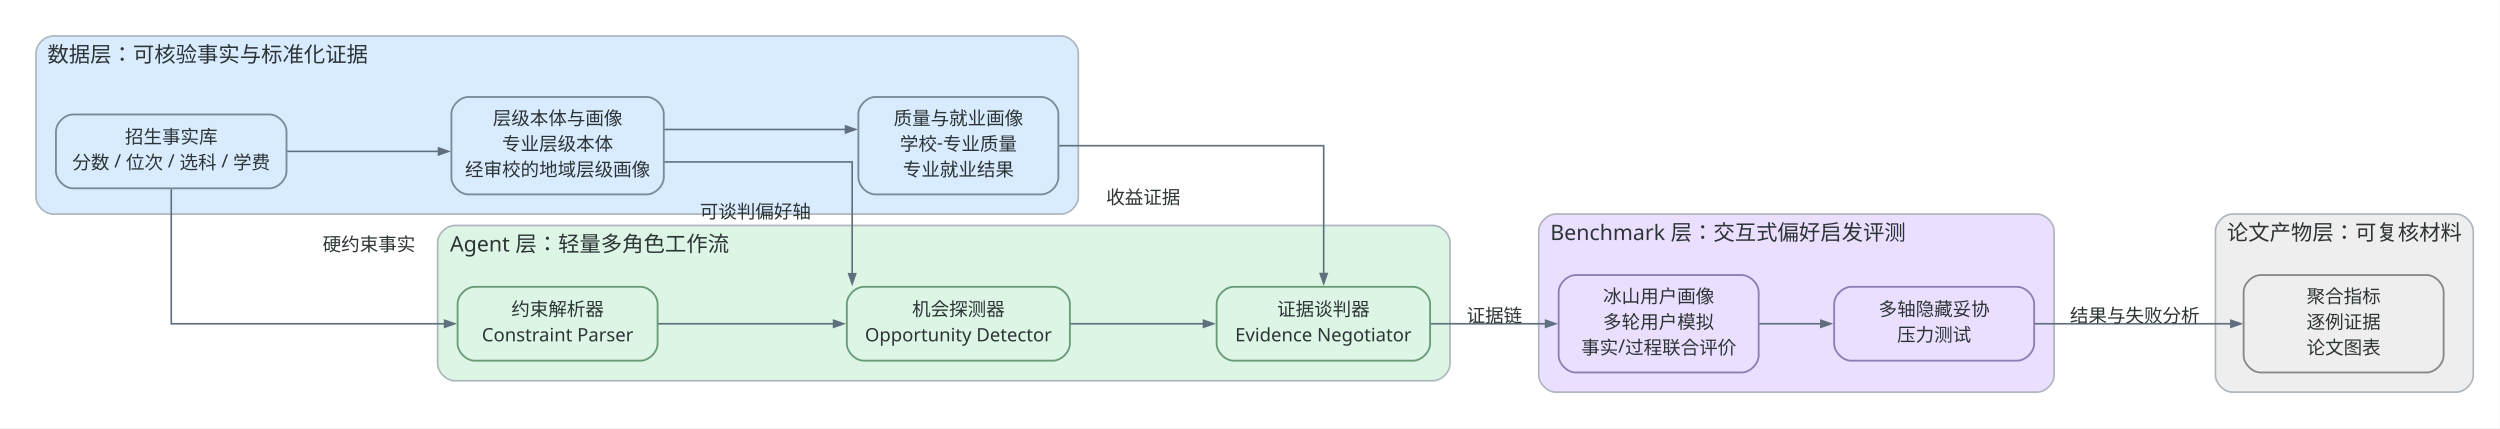
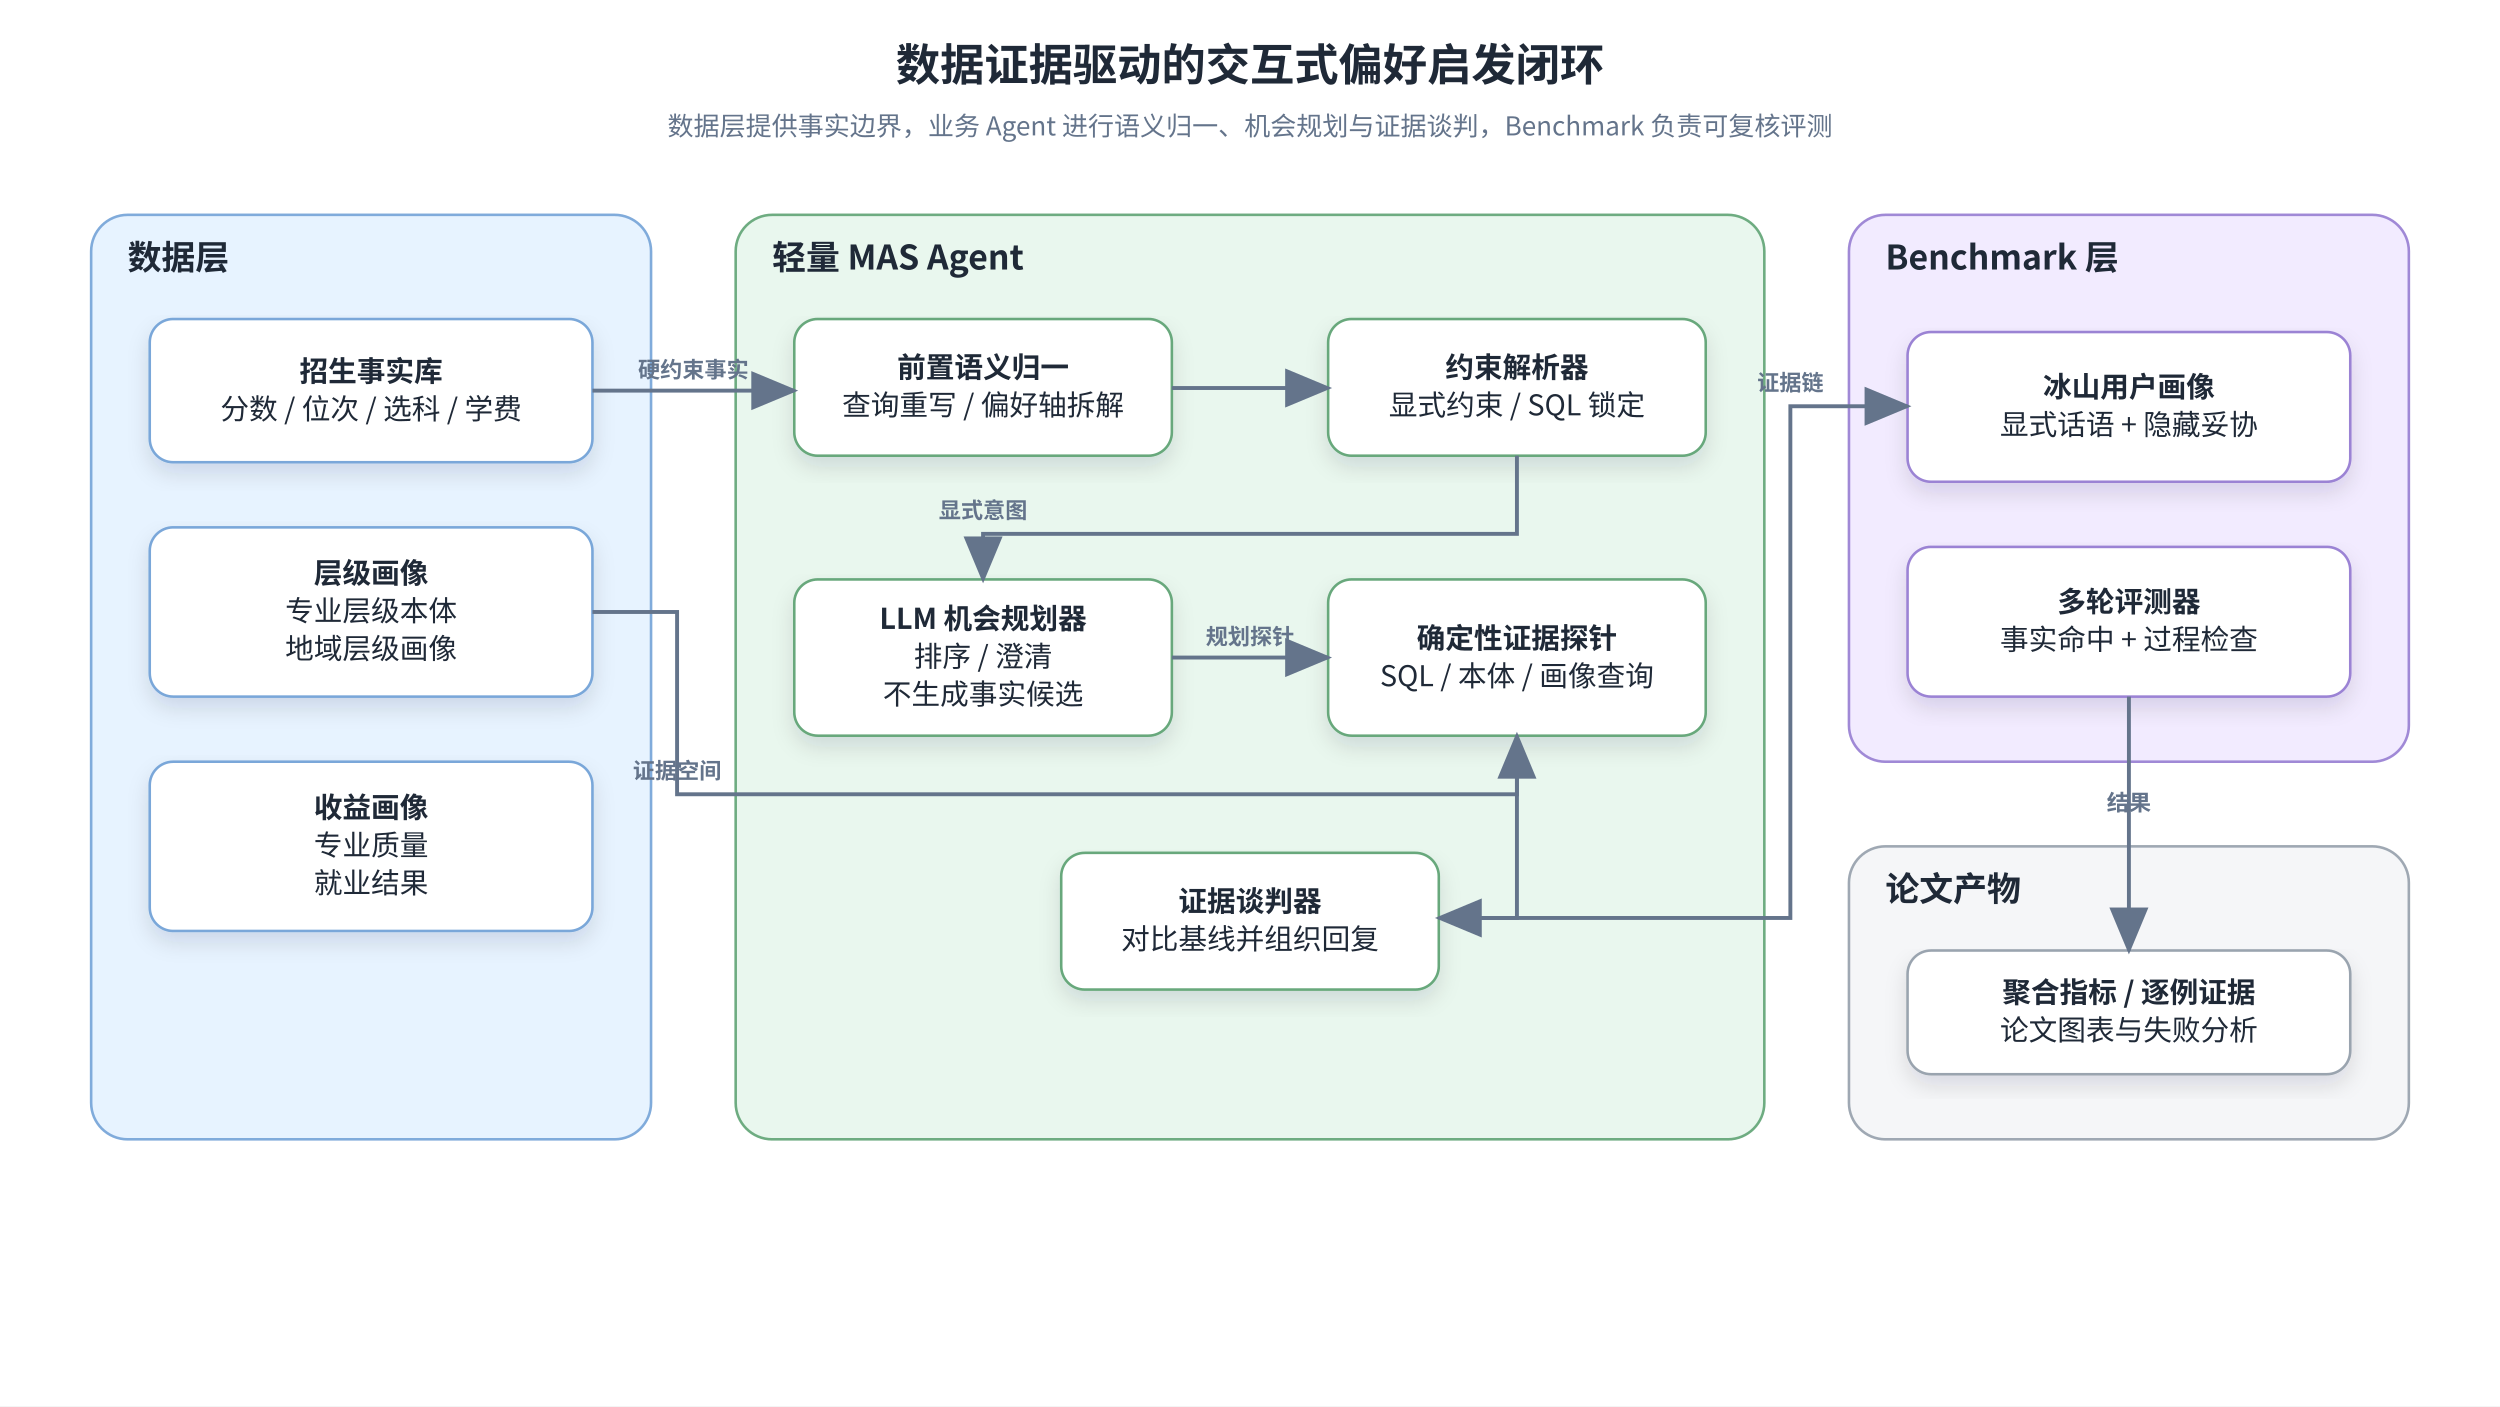
- <svg xmlns="http://www.w3.org/2000/svg" width="1755pt" height="301pt" viewBox="0.00 0.00 1755.00 301.00">
-   <g id="graph0" class="graph" transform="scale(1 1) rotate(0) translate(17.28 283.28)">
-     <polygon fill="white" stroke="none" points="-17.28,17.28 -17.28,-283.28 1737.43,-283.28 1737.43,17.28 -17.28,17.28" />
-     <g id="clust1" class="cluster">
-       <path fill="#d9ecff" stroke="#aeb6be" stroke-width="1.2" d="M20,-133C20,-133 727.7,-133 727.7,-133 733.7,-133 739.7,-139 739.7,-145 739.7,-145 739.7,-246 739.7,-246 739.7,-252 733.7,-258 727.7,-258 727.7,-258 20,-258 20,-258 14,-258 8,-252 8,-246 8,-246 8,-145 8,-145 8,-139 14,-133 20,-133" />
-       <text xml:space="preserve" text-anchor="middle" x="128.5" y="-239.75" font-family="Microsoft YaHei" font-size="15.00" fill="#2d3436">数据层：可核验事实与标准化证据</text>
-     </g>
-     <g id="clust2" class="cluster">
-       <path fill="#dcf5e5" stroke="#aeb6be" stroke-width="1.2" d="M301.95,-16C301.95,-16 988.65,-16 988.65,-16 994.65,-16 1000.65,-22 1000.65,-28 1000.65,-28 1000.65,-113 1000.65,-113 1000.65,-119 994.65,-125 988.65,-125 988.65,-125 301.95,-125 301.95,-125 295.95,-125 289.95,-119 289.95,-113 289.95,-113 289.95,-28 289.95,-28 289.95,-22 295.95,-16 301.95,-16" />
-       <text xml:space="preserve" text-anchor="middle" x="396.57" y="-106.75" font-family="Microsoft YaHei" font-size="15.00" fill="#2d3436">Agent 层：轻量多角色工作流</text>
-     </g>
-     <g id="clust3" class="cluster">
-       <path fill="#eadfff" stroke="#aeb6be" stroke-width="1.2" d="M1074.9,-8C1074.9,-8 1412.7,-8 1412.7,-8 1418.7,-8 1424.7,-14 1424.7,-20 1424.7,-20 1424.7,-121 1424.7,-121 1424.7,-127 1418.7,-133 1412.7,-133 1412.7,-133 1074.9,-133 1074.9,-133 1068.9,-133 1062.9,-127 1062.9,-121 1062.9,-121 1062.9,-20 1062.9,-20 1062.9,-14 1068.9,-8 1074.9,-8" />
-       <text xml:space="preserve" text-anchor="middle" x="1195.77" y="-114.75" font-family="Microsoft YaHei" font-size="15.00" fill="#2d3436">Benchmark 层：交互式偏好启发评测</text>
-     </g>
-     <g id="clust4" class="cluster">
-       <path fill="#eeeeee" stroke="#aeb6be" stroke-width="1.2" d="M1549.95,-8C1549.95,-8 1706.95,-8 1706.95,-8 1712.95,-8 1718.95,-14 1718.95,-20 1718.95,-20 1718.95,-121 1718.95,-121 1718.95,-127 1712.95,-133 1706.95,-133 1706.95,-133 1549.95,-133 1549.95,-133 1543.95,-133 1537.95,-127 1537.95,-121 1537.95,-121 1537.95,-20 1537.95,-20 1537.95,-14 1543.95,-8 1549.95,-8" />
-       <text xml:space="preserve" text-anchor="middle" x="1628.45" y="-114.75" font-family="Microsoft YaHei" font-size="15.00" fill="#2d3436">论文产物层：可复核材料</text>
-     </g>
-     <g id="node1" class="node">
-       <path fill="#d9ecff" stroke="#7a8a99" stroke-width="1.3" d="M171.85,-202.92C171.85,-202.92 34,-202.92 34,-202.92 28,-202.92 22,-196.92 22,-190.92 22,-190.92 22,-163.08 22,-163.08 22,-157.08 28,-151.08 34,-151.08 34,-151.08 171.85,-151.08 171.85,-151.08 177.85,-151.08 183.85,-157.08 183.85,-163.08 183.85,-163.08 183.85,-190.92 183.85,-190.92 183.85,-196.92 177.85,-202.92 171.85,-202.92" />
-       <text xml:space="preserve" text-anchor="middle" x="102.92" y="-182.65" font-family="Microsoft YaHei" font-size="13.00" fill="#2d3436">招生事实库</text>
-       <text xml:space="preserve" text-anchor="middle" x="102.92" y="-164.65" font-family="Microsoft YaHei" font-size="13.00" fill="#2d3436">分数 / 位次 / 选科 / 学费</text>
-     </g>
-     <g id="node2" class="node">
-       <path fill="#d9ecff" stroke="#7a8a99" stroke-width="1.3" d="M436.7,-215.2C436.7,-215.2 311.6,-215.2 311.6,-215.2 305.6,-215.2 299.6,-209.2 299.6,-203.2 299.6,-203.2 299.6,-158.8 299.6,-158.8 299.6,-152.8 305.6,-146.8 311.6,-146.8 311.6,-146.8 436.7,-146.8 436.7,-146.8 442.7,-146.8 448.7,-152.8 448.7,-158.8 448.7,-158.8 448.7,-203.2 448.7,-203.2 448.7,-209.2 442.7,-215.2 436.7,-215.2" />
-       <text xml:space="preserve" text-anchor="middle" x="374.15" y="-195.65" font-family="Microsoft YaHei" font-size="13.00" fill="#2d3436">层级本体与画像</text>
-       <text xml:space="preserve" text-anchor="middle" x="374.15" y="-177.65" font-family="Microsoft YaHei" font-size="13.00" fill="#2d3436">专业层级本体</text>
-       <text xml:space="preserve" text-anchor="middle" x="374.15" y="-159.65" font-family="Microsoft YaHei" font-size="13.00" fill="#2d3436">经审校的地域层级画像</text>
-     </g>
-     <g id="edge1" class="edge">
-       <path fill="none" stroke="#5f6f7d" stroke-width="1.15" d="M184.3,-177C184.3,-177 290.57,-177 290.57,-177" />
-       <polygon fill="#5f6f7d" stroke="#5f6f7d" stroke-width="1.15" points="290.57,-179.45 297.57,-177 290.57,-174.55 290.57,-179.45" />
-     </g>
-     <g id="node4" class="node">
-       <path fill="#dcf5e5" stroke="#6a9b78" stroke-width="1.3" d="M432.35,-81.92C432.35,-81.92 315.95,-81.92 315.95,-81.92 309.95,-81.92 303.95,-75.92 303.95,-69.92 303.95,-69.92 303.95,-42.08 303.95,-42.08 303.95,-36.08 309.95,-30.08 315.95,-30.08 315.95,-30.08 432.35,-30.08 432.35,-30.08 438.35,-30.08 444.35,-36.08 444.35,-42.08 444.35,-42.08 444.35,-69.92 444.35,-69.92 444.35,-75.92 438.35,-81.92 432.35,-81.92" />
-       <text xml:space="preserve" text-anchor="middle" x="374.15" y="-61.65" font-family="Microsoft YaHei" font-size="13.00" fill="#2d3436">约束解析器</text>
-       <text xml:space="preserve" text-anchor="middle" x="374.15" y="-43.65" font-family="Microsoft YaHei" font-size="13.00" fill="#2d3436">Constraint Parser</text>
-     </g>
-     <g id="edge6" class="edge">
-       <path fill="none" stroke="#5f6f7d" stroke-width="1.15" d="M102.95,-150.45C102.95,-114.83 102.95,-56 102.95,-56 102.95,-56 294.86,-56 294.86,-56" />
-       <polygon fill="#5f6f7d" stroke="#5f6f7d" stroke-width="1.15" points="294.86,-58.45 301.86,-56 294.86,-53.55 294.86,-58.45" />
-       <text xml:space="preserve" text-anchor="middle" x="241.72" y="-107.15" font-family="Sans-Serif" font-size="13.00" fill="#2d3436">硬约束事实</text>
-     </g>
-     <g id="node3" class="node">
-       <path fill="#d9ecff" stroke="#7a8a99" stroke-width="1.3" d="M713.7,-215.2C713.7,-215.2 597.3,-215.2 597.3,-215.2 591.3,-215.2 585.3,-209.2 585.3,-203.2 585.3,-203.2 585.3,-158.8 585.3,-158.8 585.3,-152.8 591.3,-146.8 597.3,-146.8 597.3,-146.8 713.7,-146.8 713.7,-146.8 719.7,-146.8 725.7,-152.8 725.7,-158.8 725.7,-158.8 725.7,-203.2 725.7,-203.2 725.7,-209.2 719.7,-215.2 713.7,-215.2" />
-       <text xml:space="preserve" text-anchor="middle" x="655.5" y="-195.65" font-family="Microsoft YaHei" font-size="13.00" fill="#2d3436">质量与就业画像</text>
-       <text xml:space="preserve" text-anchor="middle" x="655.5" y="-177.65" font-family="Microsoft YaHei" font-size="13.00" fill="#2d3436">学校-专业质量</text>
-       <text xml:space="preserve" text-anchor="middle" x="655.5" y="-159.65" font-family="Microsoft YaHei" font-size="13.00" fill="#2d3436">专业就业结果</text>
-     </g>
-     <g id="edge2" class="edge">
-       <path fill="none" stroke="#5f6f7d" stroke-width="1.15" d="M449.18,-192.4C449.18,-192.4 576.3,-192.4 576.3,-192.4" />
-       <polygon fill="#5f6f7d" stroke="#5f6f7d" stroke-width="1.15" points="576.3,-194.85 583.3,-192.4 576.3,-189.95 576.3,-194.85" />
-     </g>
-     <g id="node5" class="node">
-       <path fill="#dcf5e5" stroke="#6a9b78" stroke-width="1.3" d="M721.8,-81.92C721.8,-81.92 589.2,-81.92 589.2,-81.92 583.2,-81.92 577.2,-75.92 577.2,-69.92 577.2,-69.92 577.2,-42.08 577.2,-42.08 577.2,-36.08 583.2,-30.08 589.2,-30.08 589.2,-30.08 721.8,-30.08 721.8,-30.08 727.8,-30.08 733.8,-36.08 733.8,-42.08 733.8,-42.08 733.8,-69.92 733.8,-69.92 733.8,-75.92 727.8,-81.92 721.8,-81.92" />
-       <text xml:space="preserve" text-anchor="middle" x="655.5" y="-61.65" font-family="Microsoft YaHei" font-size="13.00" fill="#2d3436">机会探测器</text>
-       <text xml:space="preserve" text-anchor="middle" x="655.5" y="-43.65" font-family="Microsoft YaHei" font-size="13.00" fill="#2d3436">Opportunity Detector</text>
-     </g>
-     <g id="edge7" class="edge">
-       <path fill="none" stroke="#5f6f7d" stroke-width="1.15" d="M449.1,-169.6C508.28,-169.6 580.95,-169.6 580.95,-169.6 580.95,-169.6 580.95,-91.09 580.95,-91.09" />
-       <polygon fill="#5f6f7d" stroke="#5f6f7d" stroke-width="1.15" points="583.4,-91.09 580.95,-84.09 578.5,-91.09 583.4,-91.09" />
-       <text xml:space="preserve" text-anchor="middle" x="512.95" y="-130.15" font-family="Sans-Serif" font-size="13.00" fill="#2d3436">可谈判偏好轴</text>
-     </g>
-     <g id="node6" class="node">
-       <path fill="#dcf5e5" stroke="#6a9b78" stroke-width="1.3" d="M974.65,-81.92C974.65,-81.92 848.8,-81.92 848.8,-81.92 842.8,-81.92 836.8,-75.92 836.8,-69.92 836.8,-69.92 836.8,-42.08 836.8,-42.08 836.8,-36.08 842.8,-30.08 848.8,-30.08 848.8,-30.08 974.65,-30.08 974.65,-30.08 980.65,-30.08 986.65,-36.08 986.65,-42.08 986.65,-42.08 986.65,-69.92 986.65,-69.92 986.65,-75.92 980.65,-81.92 974.65,-81.92" />
-       <text xml:space="preserve" text-anchor="middle" x="911.72" y="-61.65" font-family="Microsoft YaHei" font-size="13.00" fill="#2d3436">证据谈判器</text>
-       <text xml:space="preserve" text-anchor="middle" x="911.72" y="-43.65" font-family="Microsoft YaHei" font-size="13.00" fill="#2d3436">Evidence Negotiator</text>
-     </g>
-     <g id="edge8" class="edge">
-       <path fill="none" stroke="#5f6f7d" stroke-width="1.15" d="M726.25,-181C802.16,-181 911.95,-181 911.95,-181 911.95,-181 911.95,-91.25 911.95,-91.25" />
-       <polygon fill="#5f6f7d" stroke="#5f6f7d" stroke-width="1.15" points="914.4,-91.25 911.95,-84.25 909.5,-91.25 914.4,-91.25" />
-       <text xml:space="preserve" text-anchor="middle" x="785.3" y="-140.15" font-family="Sans-Serif" font-size="13.00" fill="#2d3436">收益证据</text>
-     </g>
-     <g id="edge3" class="edge">
-       <path fill="none" stroke="#5f6f7d" stroke-width="1.15" d="M444.78,-56C444.78,-56 567.91,-56 567.91,-56" />
-       <polygon fill="#5f6f7d" stroke="#5f6f7d" stroke-width="1.15" points="567.91,-58.45 574.91,-56 567.91,-53.55 567.91,-58.45" />
-     </g>
-     <g id="edge4" class="edge">
-       <path fill="none" stroke="#5f6f7d" stroke-width="1.15" d="M734.12,-56C734.12,-56 827.59,-56 827.59,-56" />
-       <polygon fill="#5f6f7d" stroke="#5f6f7d" stroke-width="1.15" points="827.59,-58.45 834.59,-56 827.59,-53.55 827.59,-58.45" />
-     </g>
-     <g id="node7" class="node">
-       <path fill="#eadfff" stroke="#8d7eb3" stroke-width="1.3" d="M1205.3,-90.2C1205.3,-90.2 1088.9,-90.2 1088.9,-90.2 1082.9,-90.2 1076.9,-84.2 1076.9,-78.2 1076.9,-78.2 1076.9,-33.8 1076.9,-33.8 1076.9,-27.8 1082.9,-21.8 1088.9,-21.8 1088.9,-21.8 1205.3,-21.8 1205.3,-21.8 1211.3,-21.8 1217.3,-27.8 1217.3,-33.8 1217.3,-33.8 1217.3,-78.2 1217.3,-78.2 1217.3,-84.2 1211.3,-90.2 1205.3,-90.2" />
-       <text xml:space="preserve" text-anchor="middle" x="1147.1" y="-70.65" font-family="Microsoft YaHei" font-size="13.00" fill="#2d3436">冰山用户画像</text>
-       <text xml:space="preserve" text-anchor="middle" x="1147.1" y="-52.65" font-family="Microsoft YaHei" font-size="13.00" fill="#2d3436">多轮用户模拟</text>
-       <text xml:space="preserve" text-anchor="middle" x="1147.1" y="-34.65" font-family="Microsoft YaHei" font-size="13.00" fill="#2d3436">事实/过程联合评价</text>
-     </g>
-     <g id="edge9" class="edge">
-       <path fill="none" stroke="#5f6f7d" stroke-width="1.15" d="M987.17,-56C987.17,-56 1067.74,-56 1067.74,-56" />
-       <polygon fill="#5f6f7d" stroke="#5f6f7d" stroke-width="1.15" points="1067.74,-58.45 1074.74,-56 1067.74,-53.55 1067.74,-58.45" />
-       <text xml:space="preserve" text-anchor="middle" x="1031.77" y="-57.15" font-family="Sans-Serif" font-size="13.00" fill="#2d3436">证据链</text>
-     </g>
-     <g id="node8" class="node">
-       <path fill="#eadfff" stroke="#8d7eb3" stroke-width="1.3" d="M1398.7,-81.92C1398.7,-81.92 1282.3,-81.92 1282.3,-81.92 1276.3,-81.92 1270.3,-75.92 1270.3,-69.92 1270.3,-69.92 1270.3,-42.08 1270.3,-42.08 1270.3,-36.08 1276.3,-30.08 1282.3,-30.08 1282.3,-30.08 1398.7,-30.08 1398.7,-30.08 1404.7,-30.08 1410.7,-36.08 1410.7,-42.08 1410.7,-42.08 1410.7,-69.92 1410.7,-69.92 1410.7,-75.92 1404.7,-81.92 1398.7,-81.92" />
-       <text xml:space="preserve" text-anchor="middle" x="1340.5" y="-61.65" font-family="Microsoft YaHei" font-size="13.00" fill="#2d3436">多轴隐藏妥协</text>
-       <text xml:space="preserve" text-anchor="middle" x="1340.5" y="-43.65" font-family="Microsoft YaHei" font-size="13.00" fill="#2d3436">压力测试</text>
-     </g>
-     <g id="edge5" class="edge">
-       <path fill="none" stroke="#5f6f7d" stroke-width="1.15" d="M1217.74,-56C1217.74,-56 1260.98,-56 1260.98,-56" />
-       <polygon fill="#5f6f7d" stroke="#5f6f7d" stroke-width="1.15" points="1260.98,-58.45 1267.98,-56 1260.98,-53.55 1260.98,-58.45" />
-     </g>
-     <g id="node9" class="node">
-       <path fill="#eeeeee" stroke="#888888" stroke-width="1.3" d="M1686.15,-90.2C1686.15,-90.2 1569.75,-90.2 1569.75,-90.2 1563.75,-90.2 1557.75,-84.2 1557.75,-78.2 1557.75,-78.2 1557.75,-33.8 1557.75,-33.8 1557.75,-27.8 1563.75,-21.8 1569.75,-21.8 1569.75,-21.8 1686.15,-21.8 1686.15,-21.8 1692.15,-21.8 1698.15,-27.8 1698.15,-33.8 1698.15,-33.8 1698.15,-78.2 1698.15,-78.2 1698.15,-84.2 1692.15,-90.2 1686.15,-90.2" />
-       <text xml:space="preserve" text-anchor="middle" x="1627.95" y="-70.65" font-family="Microsoft YaHei" font-size="13.00" fill="#2d3436">聚合指标</text>
-       <text xml:space="preserve" text-anchor="middle" x="1627.95" y="-52.65" font-family="Microsoft YaHei" font-size="13.00" fill="#2d3436">逐例证据</text>
-       <text xml:space="preserve" text-anchor="middle" x="1627.95" y="-34.65" font-family="Microsoft YaHei" font-size="13.00" fill="#2d3436">论文图表</text>
-     </g>
-     <g id="edge10" class="edge">
-       <path fill="none" stroke="#5f6f7d" stroke-width="1.15" d="M1411.19,-56C1411.19,-56 1548.8,-56 1548.8,-56" />
-       <polygon fill="#5f6f7d" stroke="#5f6f7d" stroke-width="1.15" points="1548.8,-58.45 1555.8,-56 1548.8,-53.55 1548.8,-58.45" />
-       <text xml:space="preserve" text-anchor="middle" x="1481.32" y="-57.15" font-family="Sans-Serif" font-size="13.00" fill="#2d3436">结果与失败分析</text>
-     </g>
-   </g>
+ <svg xmlns="http://www.w3.org/2000/svg" width="1920" height="1080" viewBox="0 0 1920 1080">
+   <rect width="100%" height="100%" fill="#ffffff" />
+   <defs>
+     <marker id="arrow" markerWidth="14" markerHeight="14" refX="11" refY="5" orient="auto" markerUnits="strokeWidth">
+       <path d="M0,0 L12,5 L0,10 Z" fill="#64748b" />
+     </marker>
+     <filter id="shadow" x="-10%" y="-10%" width="120%" height="130%">
+       <feDropShadow dx="0" dy="8" stdDeviation="8" flood-color="#0f172a" flood-opacity="0.12" />
+     </filter>
+   </defs>
+   <style>
+   text {
+     font-family: Microsoft YaHei, Noto Sans CJK SC, SimHei, Arial, sans-serif;
+     dominant-baseline: alphabetic;
+   }
+   .card {
+     filter: url(#shadow);
+   }
+ </style>
+   <text x="960" y="62" text-anchor="middle" font-size="34" font-weight="800" fill="#1f2937">数据证据驱动的交互式偏好启发闭环</text>
+   <text x="960" y="104" text-anchor="middle" font-size="20" font-weight="500" fill="#64748b">数据层提供事实边界，业务 Agent 进行语义归一、机会规划与证据谈判，Benchmark 负责可复核评测</text>
+   <rect x="70" y="165" width="430" height="710" rx="28" fill="#e6f2ff" stroke="#7aa7d9" stroke-width="2" opacity="0.95" />
+   <text x="98" y="207" text-anchor="start" font-size="26" font-weight="700" fill="#1f2937">数据层</text>
+   <rect class="card" x="115" y="245" width="340" height="110" rx="18" fill="#ffffff" stroke="#7aa7d9" stroke-width="2" />
+   <text x="285.0" y="293" text-anchor="middle" font-size="22" font-weight="600" fill="#1f2937">招生事实库</text>
+   <text x="285.0" y="322" text-anchor="middle" font-size="22" font-weight="500" fill="#1f2937">分数 / 位次 / 选科 / 学费</text>
+   <rect class="card" x="115" y="405" width="340" height="130" rx="18" fill="#ffffff" stroke="#7aa7d9" stroke-width="2" />
+   <text x="285.0" y="448" text-anchor="middle" font-size="22" font-weight="600" fill="#1f2937">层级画像</text>
+   <text x="285.0" y="477" text-anchor="middle" font-size="22" font-weight="500" fill="#1f2937">专业层级本体</text>
+   <text x="285.0" y="506" text-anchor="middle" font-size="22" font-weight="500" fill="#1f2937">地域层级画像</text>
+   <rect class="card" x="115" y="585" width="340" height="130" rx="18" fill="#ffffff" stroke="#7aa7d9" stroke-width="2" />
+   <text x="285.0" y="628" text-anchor="middle" font-size="22" font-weight="600" fill="#1f2937">收益画像</text>
+   <text x="285.0" y="657" text-anchor="middle" font-size="22" font-weight="500" fill="#1f2937">专业质量</text>
+   <text x="285.0" y="686" text-anchor="middle" font-size="22" font-weight="500" fill="#1f2937">就业结果</text>
+   <rect x="565" y="165" width="790" height="710" rx="28" fill="#e8f7ed" stroke="#67a87b" stroke-width="2" opacity="0.95" />
+   <text x="593" y="207" text-anchor="start" font-size="26" font-weight="700" fill="#1f2937">轻量 MAS Agent</text>
+   <rect class="card" x="610" y="245" width="290" height="105" rx="18" fill="#ffffff" stroke="#67a87b" stroke-width="2" />
+   <text x="755.0" y="290" text-anchor="middle" font-size="22" font-weight="600" fill="#1f2937">前置语义归一</text>
+   <text x="755.0" y="319" text-anchor="middle" font-size="22" font-weight="500" fill="#1f2937">查询重写 / 偏好轴拆解</text>
+   <rect class="card" x="1020" y="245" width="290" height="105" rx="18" fill="#ffffff" stroke="#67a87b" stroke-width="2" />
+   <text x="1165.0" y="290" text-anchor="middle" font-size="22" font-weight="600" fill="#1f2937">约束解析器</text>
+   <text x="1165.0" y="319" text-anchor="middle" font-size="22" font-weight="500" fill="#1f2937">显式约束 / SQL 锁定</text>
+   <rect class="card" x="610" y="445" width="290" height="120" rx="18" fill="#ffffff" stroke="#67a87b" stroke-width="2" />
+   <text x="755.0" y="483" text-anchor="middle" font-size="22" font-weight="600" fill="#1f2937">LLM 机会规划器</text>
+   <text x="755.0" y="512" text-anchor="middle" font-size="22" font-weight="500" fill="#1f2937">排序 / 澄清</text>
+   <text x="755.0" y="541" text-anchor="middle" font-size="22" font-weight="500" fill="#1f2937">不生成事实候选</text>
+   <rect class="card" x="1020" y="445" width="290" height="120" rx="18" fill="#ffffff" stroke="#67a87b" stroke-width="2" />
+   <text x="1165.0" y="498" text-anchor="middle" font-size="22" font-weight="600" fill="#1f2937">确定性证据探针</text>
+   <text x="1165.0" y="527" text-anchor="middle" font-size="22" font-weight="500" fill="#1f2937">SQL / 本体 / 画像查询</text>
+   <rect class="card" x="815" y="655" width="290" height="105" rx="18" fill="#ffffff" stroke="#67a87b" stroke-width="2" />
+   <text x="960.0" y="700" text-anchor="middle" font-size="22" font-weight="600" fill="#1f2937">证据谈判器</text>
+   <text x="960.0" y="729" text-anchor="middle" font-size="22" font-weight="500" fill="#1f2937">对比基线并组织回复</text>
+   <rect x="1420" y="165" width="430" height="420" rx="28" fill="#f1eaff" stroke="#9b83d4" stroke-width="2" opacity="0.95" />
+   <text x="1448" y="207" text-anchor="start" font-size="26" font-weight="700" fill="#1f2937">Benchmark 层</text>
+   <rect class="card" x="1465" y="255" width="340" height="115" rx="18" fill="#ffffff" stroke="#9b83d4" stroke-width="2" />
+   <text x="1635.0" y="305" text-anchor="middle" font-size="22" font-weight="600" fill="#1f2937">冰山用户画像</text>
+   <text x="1635.0" y="334" text-anchor="middle" font-size="22" font-weight="500" fill="#1f2937">显式话语 + 隐藏妥协</text>
+   <rect class="card" x="1465" y="420" width="340" height="115" rx="18" fill="#ffffff" stroke="#9b83d4" stroke-width="2" />
+   <text x="1635.0" y="470" text-anchor="middle" font-size="22" font-weight="600" fill="#1f2937">多轮评测器</text>
+   <text x="1635.0" y="499" text-anchor="middle" font-size="22" font-weight="500" fill="#1f2937">事实命中 + 过程检查</text>
+   <rect x="1420" y="650" width="430" height="225" rx="28" fill="#f4f6f8" stroke="#9aa4af" stroke-width="2" opacity="0.95" />
+   <text x="1448" y="692" text-anchor="start" font-size="26" font-weight="700" fill="#1f2937">论文产物</text>
+   <rect class="card" x="1465" y="730" width="340" height="95" rx="18" fill="#ffffff" stroke="#9aa4af" stroke-width="2" />
+   <text x="1635.0" y="770" text-anchor="middle" font-size="22" font-weight="600" fill="#1f2937">聚合指标 / 逐例证据</text>
+   <text x="1635.0" y="799" text-anchor="middle" font-size="22" font-weight="500" fill="#1f2937">论文图表与失败分析</text>
+   <path d="M455,300 L610,300" fill="none" stroke="#64748b" stroke-width="3" marker-end="url(#arrow)" />
+   <text x="532.5" y="290.0" text-anchor="middle" font-size="17" font-weight="600" fill="#64748b">硬约束事实</text>
+   <polyline points="455,470 520,470 520,610 1165,610 1165,565" fill="none" stroke="#64748b" stroke-width="3" marker-end="url(#arrow)" />
+   <text x="520" y="598" text-anchor="middle" font-size="17" font-weight="600" fill="#64748b">证据空间</text>
+   <path d="M900,298 L1020,298" fill="none" stroke="#64748b" stroke-width="3" marker-end="url(#arrow)" />
+   <polyline points="1165,350 1165,410 755,410 755,445" fill="none" stroke="#64748b" stroke-width="3" marker-end="url(#arrow)" />
+   <text x="755" y="398" text-anchor="middle" font-size="17" font-weight="600" fill="#64748b">显式意图</text>
+   <path d="M900,505 L1020,505" fill="none" stroke="#64748b" stroke-width="3" marker-end="url(#arrow)" />
+   <text x="960.0" y="495.0" text-anchor="middle" font-size="17" font-weight="600" fill="#64748b">规划探针</text>
+   <polyline points="1165,565 1165,705 1105,705" fill="none" stroke="#64748b" stroke-width="3" marker-end="url(#arrow)" />
+   <polyline points="1105,705 1375,705 1375,312 1465,312" fill="none" stroke="#64748b" stroke-width="3" marker-end="url(#arrow)" />
+   <text x="1375" y="300" text-anchor="middle" font-size="17" font-weight="600" fill="#64748b">证据链</text>
+   <path d="M1635,535 L1635,730" fill="none" stroke="#64748b" stroke-width="3" marker-end="url(#arrow)" />
+   <text x="1635.0" y="622.5" text-anchor="middle" font-size="17" font-weight="600" fill="#64748b">结果</text>
</svg>
